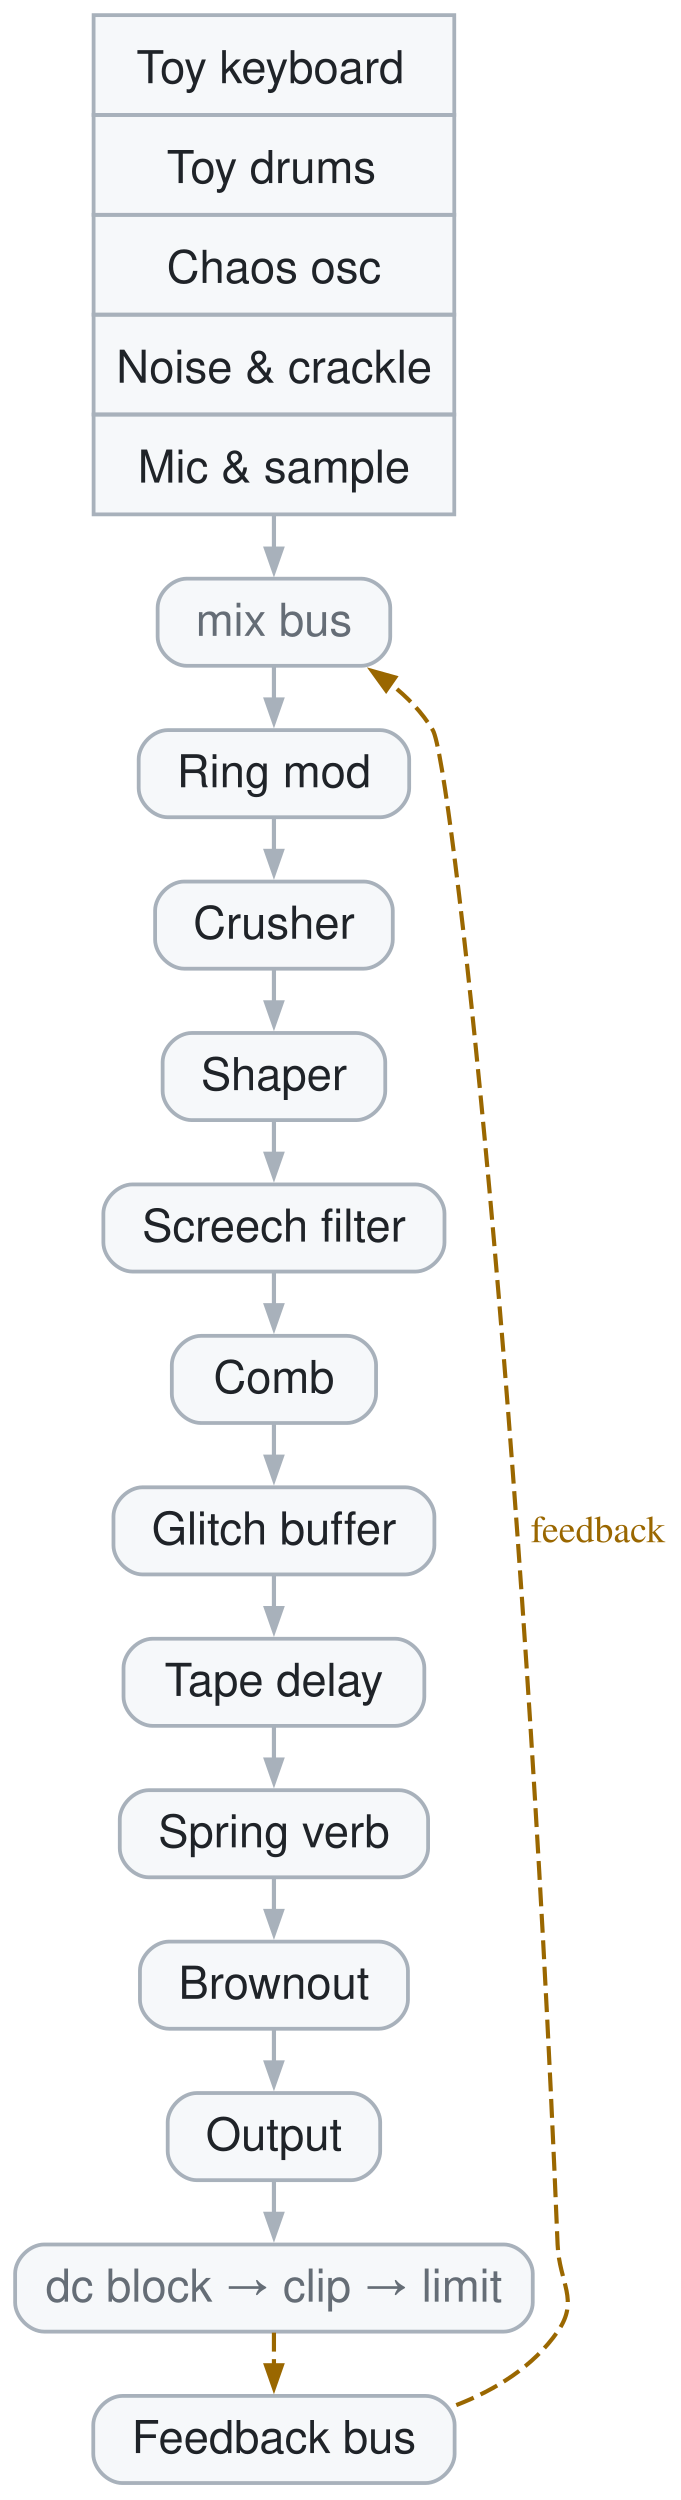
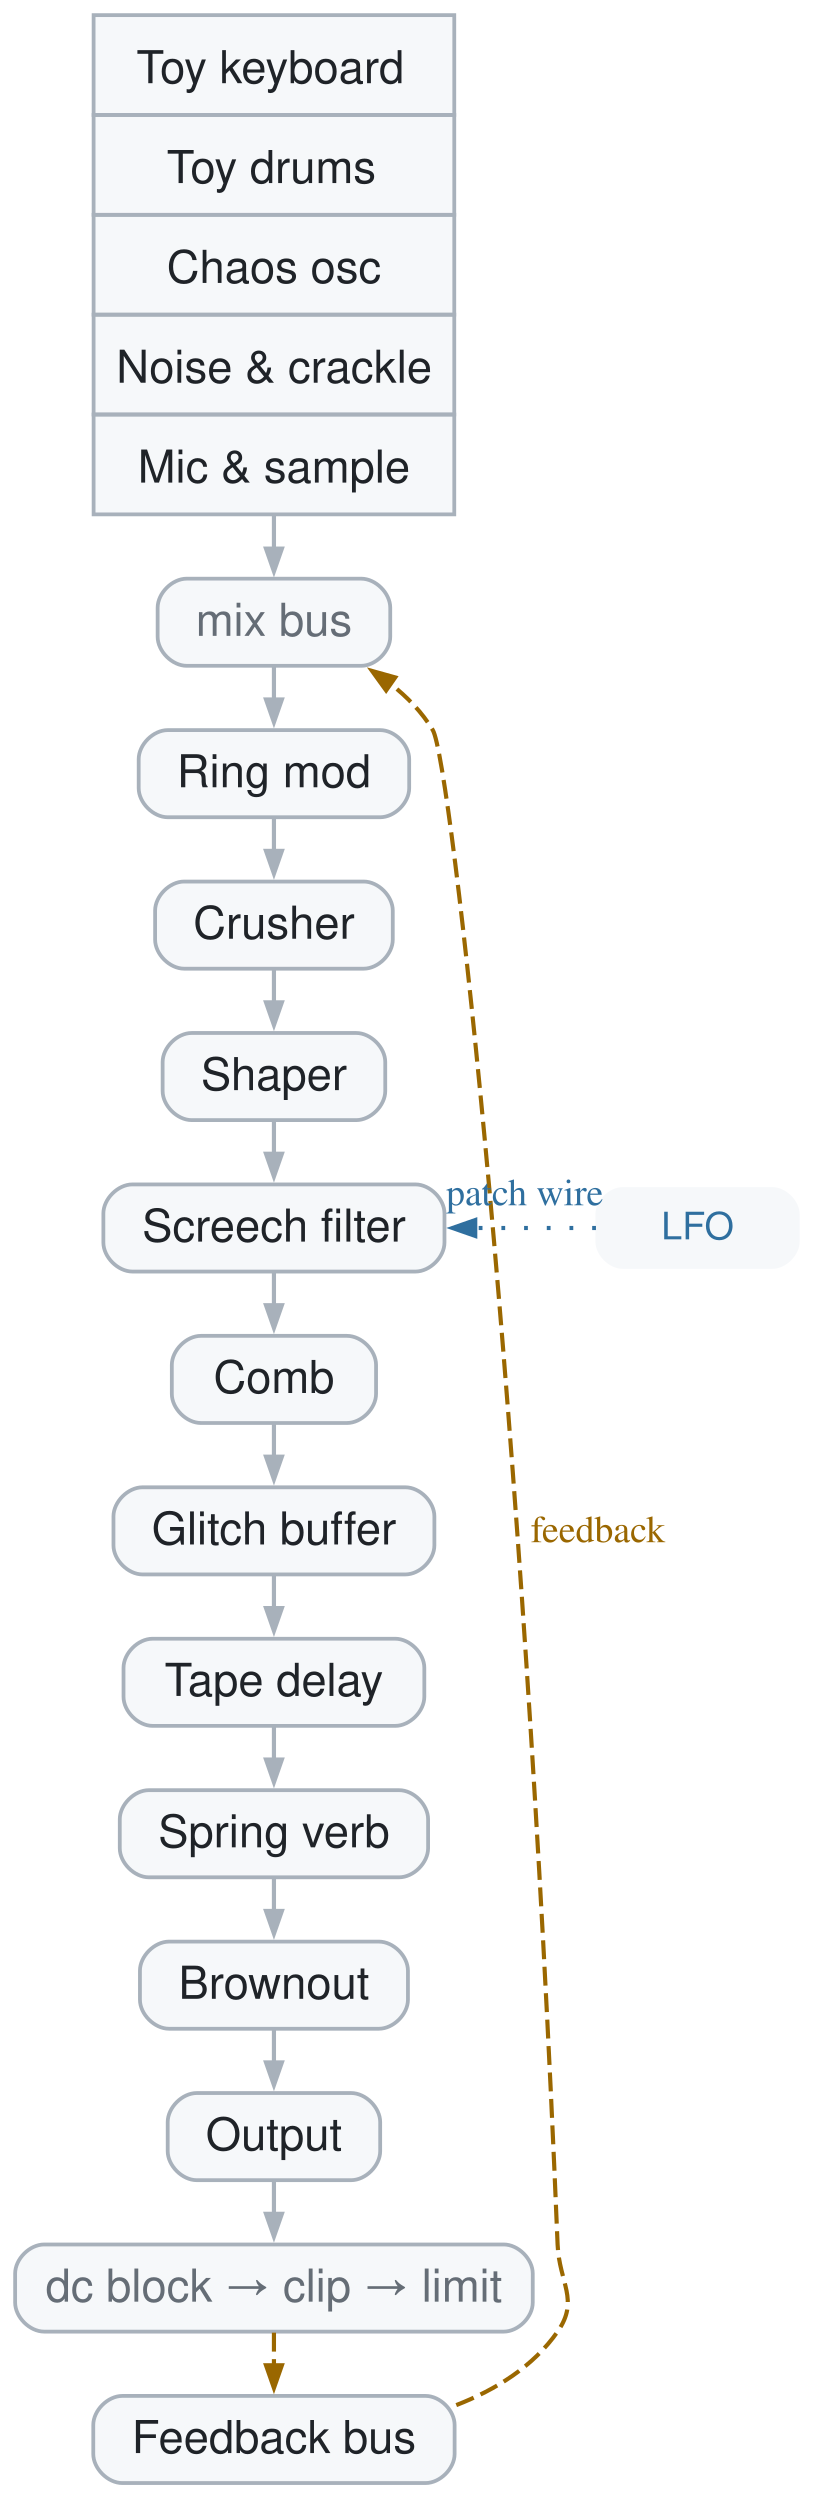
- <svg xmlns="http://www.w3.org/2000/svg" xmlns:xlink="http://www.w3.org/1999/xlink" width="180pt" height="661pt" viewBox="0.00 0.00 180.00 661.00">
+ <svg xmlns="http://www.w3.org/2000/svg" xmlns:xlink="http://www.w3.org/1999/xlink" width="215pt" height="661pt" viewBox="0.00 0.00 215.00 661.00">
  <g id="graph0" class="graph" transform="scale(1 1) rotate(0) translate(4 656.52)">
    <g id="node1" class="node">
      <path fill="#f6f8fa" stroke="none" d="M104.11,-652.52C104.11,-652.52 32.75,-652.52 32.75,-652.52 26.75,-652.52 20.75,-646.52 20.75,-640.52 20.75,-640.52 20.75,-532.52 20.75,-532.52 20.75,-526.52 26.75,-520.52 32.75,-520.52 32.75,-520.52 104.11,-520.52 104.11,-520.52 110.11,-520.52 116.11,-526.52 116.11,-532.52 116.11,-532.52 116.11,-640.52 116.11,-640.52 116.11,-646.52 110.11,-652.52 104.11,-652.52" />
      <polygon fill="#f6f8fa" stroke="none" points="20.75,-520.52 20.75,-652.52 116.11,-652.52 116.11,-520.52 20.75,-520.52" />
      <g id="a_node1_0">
        <a xlink:href="#group-Toy-keyboard" xlink:title="Toy keyboard">
          <polygon fill="none" stroke="#a8b1bb" points="20.75,-626.12 20.75,-652.52 116.11,-652.52 116.11,-626.12 20.75,-626.12" />
          <text xml:space="preserve" text-anchor="start" x="32.08" y="-634.52" font-family="Helvetica,sans-Serif" font-size="12.00" fill="#1f2328">Toy keyboard</text>
        </a>
      </g>
      <g id="a_node1_1">
        <a xlink:href="#group-Toy-drums" xlink:title="Toy drums">
          <polygon fill="none" stroke="#a8b1bb" points="20.75,-599.72 20.75,-626.12 116.11,-626.12 116.11,-599.72 20.75,-599.72" />
          <text xml:space="preserve" text-anchor="start" x="40.09" y="-608.12" font-family="Helvetica,sans-Serif" font-size="12.00" fill="#1f2328">Toy drums</text>
        </a>
      </g>
      <g id="a_node1_2">
        <a xlink:href="#group-Chaos-osc" xlink:title="Chaos osc">
          <polygon fill="none" stroke="#a8b1bb" points="20.75,-573.32 20.75,-599.72 116.11,-599.72 116.11,-573.32 20.75,-573.32" />
          <text xml:space="preserve" text-anchor="start" x="40.08" y="-581.72" font-family="Helvetica,sans-Serif" font-size="12.00" fill="#1f2328">Chaos osc</text>
        </a>
      </g>
      <g id="a_node1_3">
        <a xlink:href="#group-Noise-crackle" xlink:title="Noise &amp; crackle">
          <polygon fill="none" stroke="#a8b1bb" points="20.75,-546.92 20.75,-573.32 116.11,-573.32 116.11,-546.92 20.75,-546.92" />
          <text xml:space="preserve" text-anchor="start" x="26.75" y="-555.32" font-family="Helvetica,sans-Serif" font-size="12.00" fill="#1f2328">Noise &amp; crackle</text>
        </a>
      </g>
      <g id="a_node1_4">
        <a xlink:href="#group-Mic-sample" xlink:title="Mic &amp; sample">
          <polygon fill="none" stroke="#a8b1bb" points="20.75,-520.52 20.75,-546.92 116.11,-546.92 116.11,-520.52 20.75,-520.52" />
          <text xml:space="preserve" text-anchor="start" x="32.42" y="-528.92" font-family="Helvetica,sans-Serif" font-size="12.00" fill="#1f2328">Mic &amp; sample</text>
        </a>
      </g>
    </g>
    <g id="node2" class="node">
      <path fill="#f6f8fa" stroke="#a8b1bb" d="M91.5,-503.52C91.5,-503.52 45.36,-503.52 45.36,-503.52 41.52,-503.52 37.68,-499.68 37.68,-495.84 37.68,-495.84 37.68,-488.16 37.68,-488.16 37.68,-484.32 41.52,-480.48 45.36,-480.48 45.36,-480.48 91.5,-480.48 91.5,-480.48 95.34,-480.48 99.18,-484.32 99.18,-488.16 99.18,-488.16 99.18,-495.84 99.18,-495.84 99.18,-499.68 95.34,-503.52 91.5,-503.52" />
      <text xml:space="preserve" text-anchor="middle" x="68.43" y="-488.4" font-family="Helvetica,sans-Serif" font-size="12.00" fill="#656d76">mix bus</text>
    </g>
    <g id="edge1" class="edge">
      <path fill="none" stroke="#a8b1bb" stroke-width="1.1" d="M68.43,-520.76C68.43,-517.44 68.43,-514.27 68.43,-511.34" />
      <polygon fill="#a8b1bb" stroke="#a8b1bb" stroke-width="1.1" points="70.53,-511.46 68.43,-505.46 66.33,-511.46 70.53,-511.46" />
    </g>
    <g id="node3" class="node">
      <g id="a_node3">
        <a xlink:href="#group-Ring-mod" xlink:title="Ring mod">
          <path fill="#f6f8fa" stroke="#a8b1bb" d="M96.51,-463.48C96.51,-463.48 40.35,-463.48 40.35,-463.48 36.51,-463.48 32.67,-459.64 32.67,-455.8 32.67,-455.8 32.67,-448.12 32.67,-448.12 32.67,-444.28 36.51,-440.44 40.35,-440.44 40.35,-440.44 96.51,-440.44 96.51,-440.44 100.35,-440.44 104.19,-444.28 104.19,-448.12 104.19,-448.12 104.19,-455.8 104.19,-455.8 104.19,-459.64 100.35,-463.48 96.51,-463.48" />
          <text xml:space="preserve" text-anchor="middle" x="68.43" y="-448.36" font-family="Helvetica,sans-Serif" font-size="12.00" fill="#1f2328">Ring mod</text>
        </a>
      </g>
    </g>
    <g id="edge2" class="edge">
      <path fill="none" stroke="#a8b1bb" stroke-width="1.1" d="M68.43,-480.2C68.43,-477.49 68.43,-474.51 68.43,-471.54" />
      <polygon fill="#a8b1bb" stroke="#a8b1bb" stroke-width="1.1" points="70.53,-471.58 68.43,-465.58 66.33,-471.58 70.53,-471.58" />
    </g>
    <g id="node4" class="node">
      <g id="a_node4">
        <a xlink:href="#group-Crusher" xlink:title="Crusher">
          <path fill="#f6f8fa" stroke="#a8b1bb" d="M92.17,-423.44C92.17,-423.44 44.69,-423.44 44.69,-423.44 40.85,-423.44 37.01,-419.6 37.01,-415.76 37.01,-415.76 37.01,-408.08 37.01,-408.08 37.01,-404.24 40.85,-400.4 44.69,-400.4 44.69,-400.4 92.17,-400.4 92.17,-400.4 96.01,-400.4 99.85,-404.24 99.85,-408.08 99.85,-408.08 99.85,-415.76 99.85,-415.76 99.85,-419.6 96.01,-423.44 92.17,-423.44" />
          <text xml:space="preserve" text-anchor="middle" x="68.43" y="-408.32" font-family="Helvetica,sans-Serif" font-size="12.00" fill="#1f2328">Crusher</text>
        </a>
      </g>
    </g>
    <g id="edge3" class="edge">
      <path fill="none" stroke="#a8b1bb" stroke-width="1.1" d="M68.43,-440.16C68.43,-437.45 68.43,-434.47 68.43,-431.5" />
      <polygon fill="#a8b1bb" stroke="#a8b1bb" stroke-width="1.1" points="70.53,-431.54 68.43,-425.54 66.33,-431.54 70.53,-431.54" />
    </g>
    <g id="node5" class="node">
      <g id="a_node5">
        <a xlink:href="#group-Shaper" xlink:title="Shaper">
          <path fill="#f6f8fa" stroke="#a8b1bb" d="M90.18,-383.4C90.18,-383.4 46.68,-383.4 46.68,-383.4 42.84,-383.4 39,-379.56 39,-375.72 39,-375.72 39,-368.04 39,-368.04 39,-364.2 42.84,-360.36 46.68,-360.36 46.68,-360.36 90.18,-360.36 90.18,-360.36 94.02,-360.36 97.86,-364.2 97.86,-368.04 97.86,-368.04 97.86,-375.72 97.86,-375.72 97.86,-379.56 94.02,-383.4 90.18,-383.4" />
          <text xml:space="preserve" text-anchor="middle" x="68.43" y="-368.28" font-family="Helvetica,sans-Serif" font-size="12.00" fill="#1f2328">Shaper</text>
        </a>
      </g>
    </g>
    <g id="edge4" class="edge">
      <path fill="none" stroke="#a8b1bb" stroke-width="1.1" d="M68.43,-400.12C68.43,-397.41 68.43,-394.43 68.43,-391.46" />
      <polygon fill="#a8b1bb" stroke="#a8b1bb" stroke-width="1.1" points="70.53,-391.5 68.43,-385.5 66.33,-391.5 70.53,-391.5" />
    </g>
    <g id="node6" class="node">
      <g id="a_node6">
        <a xlink:href="#group-Screech-filter" xlink:title="Screech filter">
          <path fill="#f6f8fa" stroke="#a8b1bb" d="M105.84,-343.36C105.84,-343.36 31.01,-343.36 31.01,-343.36 27.17,-343.36 23.33,-339.52 23.33,-335.68 23.33,-335.68 23.33,-328 23.33,-328 23.33,-324.16 27.17,-320.32 31.01,-320.32 31.01,-320.32 105.84,-320.32 105.84,-320.32 109.68,-320.32 113.52,-324.16 113.52,-328 113.52,-328 113.52,-335.68 113.52,-335.68 113.52,-339.52 109.68,-343.36 105.84,-343.36" />
          <text xml:space="preserve" text-anchor="middle" x="68.43" y="-328.24" font-family="Helvetica,sans-Serif" font-size="12.00" fill="#1f2328">Screech filter</text>
        </a>
      </g>
    </g>
    <g id="edge5" class="edge">
      <path fill="none" stroke="#a8b1bb" stroke-width="1.1" d="M68.43,-360.08C68.43,-357.37 68.43,-354.39 68.43,-351.42" />
      <polygon fill="#a8b1bb" stroke="#a8b1bb" stroke-width="1.1" points="70.53,-351.46 68.43,-345.46 66.33,-351.46 70.53,-351.46" />
    </g>
    <g id="node7" class="node">
      <g id="a_node7">
        <a xlink:href="#group-Comb" xlink:title="Comb">
          <path fill="#f6f8fa" stroke="#a8b1bb" d="M87.75,-303.32C87.75,-303.32 49.11,-303.32 49.11,-303.32 45.27,-303.32 41.43,-299.48 41.43,-295.64 41.43,-295.64 41.43,-287.96 41.43,-287.96 41.43,-284.12 45.27,-280.28 49.11,-280.28 49.11,-280.28 87.75,-280.28 87.75,-280.28 91.59,-280.28 95.43,-284.12 95.43,-287.96 95.43,-287.96 95.43,-295.64 95.43,-295.64 95.43,-299.48 91.59,-303.32 87.75,-303.32" />
          <text xml:space="preserve" text-anchor="middle" x="68.43" y="-288.2" font-family="Helvetica,sans-Serif" font-size="12.00" fill="#1f2328">Comb</text>
        </a>
      </g>
    </g>
    <g id="edge6" class="edge">
      <path fill="none" stroke="#a8b1bb" stroke-width="1.1" d="M68.43,-320.04C68.43,-317.33 68.43,-314.35 68.43,-311.38" />
      <polygon fill="#a8b1bb" stroke="#a8b1bb" stroke-width="1.1" points="70.53,-311.42 68.43,-305.42 66.33,-311.42 70.53,-311.42" />
    </g>
    <g id="node8" class="node">
      <g id="a_node8">
        <a xlink:href="#group-Glitch-buffer" xlink:title="Glitch buffer">
          <path fill="#f6f8fa" stroke="#a8b1bb" d="M103.17,-263.28C103.17,-263.28 33.68,-263.28 33.68,-263.28 29.84,-263.28 26,-259.44 26,-255.6 26,-255.6 26,-247.92 26,-247.92 26,-244.08 29.84,-240.24 33.68,-240.24 33.68,-240.24 103.17,-240.24 103.17,-240.24 107.01,-240.24 110.85,-244.08 110.85,-247.92 110.85,-247.92 110.85,-255.6 110.85,-255.6 110.85,-259.44 107.01,-263.28 103.17,-263.28" />
          <text xml:space="preserve" text-anchor="middle" x="68.43" y="-248.16" font-family="Helvetica,sans-Serif" font-size="12.00" fill="#1f2328">Glitch buffer</text>
        </a>
      </g>
    </g>
    <g id="edge7" class="edge">
      <path fill="none" stroke="#a8b1bb" stroke-width="1.1" d="M68.43,-280C68.43,-277.29 68.43,-274.31 68.43,-271.34" />
      <polygon fill="#a8b1bb" stroke="#a8b1bb" stroke-width="1.1" points="70.53,-271.38 68.43,-265.38 66.33,-271.38 70.53,-271.38" />
    </g>
    <g id="node9" class="node">
      <g id="a_node9">
        <a xlink:href="#group-Tape-delay" xlink:title="Tape delay">
          <path fill="#f6f8fa" stroke="#a8b1bb" d="M100.51,-223.24C100.51,-223.24 36.34,-223.24 36.34,-223.24 32.5,-223.24 28.66,-219.4 28.66,-215.56 28.66,-215.56 28.66,-207.88 28.66,-207.88 28.66,-204.04 32.5,-200.2 36.34,-200.2 36.34,-200.2 100.51,-200.2 100.51,-200.2 104.35,-200.2 108.19,-204.04 108.19,-207.88 108.19,-207.88 108.19,-215.56 108.19,-215.56 108.19,-219.4 104.35,-223.24 100.51,-223.24" />
          <text xml:space="preserve" text-anchor="middle" x="68.43" y="-208.12" font-family="Helvetica,sans-Serif" font-size="12.00" fill="#1f2328">Tape delay</text>
        </a>
      </g>
    </g>
    <g id="edge8" class="edge">
      <path fill="none" stroke="#a8b1bb" stroke-width="1.1" d="M68.43,-239.96C68.43,-237.25 68.43,-234.27 68.43,-231.3" />
      <polygon fill="#a8b1bb" stroke="#a8b1bb" stroke-width="1.1" points="70.53,-231.34 68.43,-225.34 66.33,-231.34 70.53,-231.34" />
    </g>
    <g id="node10" class="node">
      <g id="a_node10">
        <a xlink:href="#group-Spring-verb" xlink:title="Spring verb">
          <path fill="#f6f8fa" stroke="#a8b1bb" d="M101.51,-183.2C101.51,-183.2 35.35,-183.2 35.35,-183.2 31.51,-183.2 27.67,-179.36 27.67,-175.52 27.67,-175.52 27.67,-167.84 27.67,-167.84 27.67,-164 31.51,-160.16 35.35,-160.16 35.35,-160.16 101.51,-160.16 101.51,-160.16 105.35,-160.16 109.19,-164 109.19,-167.84 109.19,-167.84 109.19,-175.52 109.19,-175.52 109.19,-179.36 105.35,-183.2 101.51,-183.2" />
          <text xml:space="preserve" text-anchor="middle" x="68.43" y="-168.08" font-family="Helvetica,sans-Serif" font-size="12.00" fill="#1f2328">Spring verb</text>
        </a>
      </g>
    </g>
    <g id="edge9" class="edge">
      <path fill="none" stroke="#a8b1bb" stroke-width="1.1" d="M68.43,-199.92C68.43,-197.21 68.43,-194.23 68.43,-191.26" />
      <polygon fill="#a8b1bb" stroke="#a8b1bb" stroke-width="1.1" points="70.53,-191.3 68.43,-185.3 66.33,-191.3 70.53,-191.3" />
    </g>
    <g id="node11" class="node">
      <g id="a_node11">
        <a xlink:href="#group-Brownout" xlink:title="Brownout">
          <path fill="#f6f8fa" stroke="#a8b1bb" d="M96.18,-143.16C96.18,-143.16 40.68,-143.16 40.68,-143.16 36.84,-143.16 33,-139.32 33,-135.48 33,-135.48 33,-127.8 33,-127.8 33,-123.96 36.84,-120.12 40.68,-120.12 40.68,-120.12 96.18,-120.12 96.18,-120.12 100.02,-120.12 103.86,-123.96 103.86,-127.8 103.86,-127.8 103.86,-135.48 103.86,-135.48 103.86,-139.32 100.02,-143.16 96.18,-143.16" />
          <text xml:space="preserve" text-anchor="middle" x="68.43" y="-128.04" font-family="Helvetica,sans-Serif" font-size="12.00" fill="#1f2328">Brownout</text>
        </a>
      </g>
    </g>
    <g id="edge10" class="edge">
      <path fill="none" stroke="#a8b1bb" stroke-width="1.1" d="M68.43,-159.88C68.43,-157.17 68.43,-154.19 68.43,-151.22" />
      <polygon fill="#a8b1bb" stroke="#a8b1bb" stroke-width="1.1" points="70.53,-151.26 68.43,-145.26 66.33,-151.26 70.53,-151.26" />
    </g>
    <g id="node12" class="node">
      <g id="a_node12">
        <a xlink:href="#group-Output" xlink:title="Output">
          <path fill="#f6f8fa" stroke="#a8b1bb" d="M88.84,-103.12C88.84,-103.12 48.02,-103.12 48.02,-103.12 44.18,-103.12 40.34,-99.28 40.34,-95.44 40.34,-95.44 40.34,-87.76 40.34,-87.76 40.34,-83.92 44.18,-80.08 48.02,-80.08 48.02,-80.08 88.84,-80.08 88.84,-80.08 92.68,-80.08 96.52,-83.92 96.52,-87.76 96.52,-87.76 96.52,-95.44 96.52,-95.44 96.52,-99.28 92.68,-103.12 88.84,-103.12" />
          <text xml:space="preserve" text-anchor="middle" x="68.43" y="-88" font-family="Helvetica,sans-Serif" font-size="12.00" fill="#1f2328">Output</text>
        </a>
      </g>
    </g>
    <g id="edge11" class="edge">
      <path fill="none" stroke="#a8b1bb" stroke-width="1.1" d="M68.43,-119.84C68.43,-117.13 68.43,-114.15 68.43,-111.18" />
      <polygon fill="#a8b1bb" stroke="#a8b1bb" stroke-width="1.1" points="70.53,-111.22 68.43,-105.22 66.33,-111.22 70.53,-111.22" />
    </g>
    <g id="node13" class="node">
      <path fill="#f6f8fa" stroke="#a8b1bb" d="M129.18,-63.08C129.18,-63.08 7.68,-63.08 7.68,-63.08 3.84,-63.08 0,-59.24 0,-55.4 0,-55.4 0,-47.72 0,-47.72 0,-43.88 3.84,-40.04 7.68,-40.04 7.68,-40.04 129.18,-40.04 129.18,-40.04 133.02,-40.04 136.86,-43.88 136.86,-47.72 136.86,-47.72 136.86,-55.4 136.86,-55.4 136.86,-59.24 133.02,-63.08 129.18,-63.08" />
      <text xml:space="preserve" text-anchor="middle" x="68.43" y="-47.96" font-family="Helvetica,sans-Serif" font-size="12.00" fill="#656d76">dc block → clip → limit</text>
    </g>
    <g id="edge12" class="edge">
      <path fill="none" stroke="#a8b1bb" stroke-width="1.1" d="M68.43,-79.8C68.43,-77.09 68.43,-74.11 68.43,-71.14" />
      <polygon fill="#a8b1bb" stroke="#a8b1bb" stroke-width="1.1" points="70.53,-71.18 68.43,-65.18 66.33,-71.18 70.53,-71.18" />
    </g>
    <g id="node14" class="node">
      <g id="a_node14">
        <a xlink:href="#group-Feedback-bus" xlink:title="Feedback bus">
          <path fill="#f6f8fa" stroke="#a8b1bb" d="M108.52,-23.04C108.52,-23.04 28.34,-23.04 28.34,-23.04 24.5,-23.04 20.66,-19.2 20.66,-15.36 20.66,-15.36 20.66,-7.68 20.66,-7.68 20.66,-3.84 24.5,0 28.34,0 28.34,0 108.52,0 108.52,0 112.36,0 116.2,-3.84 116.2,-7.68 116.2,-7.68 116.2,-15.36 116.2,-15.36 116.2,-19.2 112.36,-23.04 108.52,-23.04" />
          <text xml:space="preserve" text-anchor="middle" x="68.43" y="-7.92" font-family="Helvetica,sans-Serif" font-size="12.00" fill="#1f2328">Feedback bus</text>
        </a>
      </g>
    </g>
    <g id="edge13" class="edge">
      <path fill="none" stroke="#9a6700" stroke-width="1.1" stroke-dasharray="5,2" d="M68.43,-39.76C68.43,-37.05 68.43,-34.07 68.43,-31.1" />
      <polygon fill="#9a6700" stroke="#9a6700" stroke-width="1.1" points="70.53,-31.14 68.43,-25.14 66.33,-31.14 70.53,-31.14" />
    </g>
    <g id="edge14" class="edge">
      <path fill="none" stroke="#9a6700" stroke-width="1.1" stroke-dasharray="5,2" d="M116.64,-20.61C127.13,-24.69 137,-30.83 143.43,-40.04 149.29,-48.44 143.85,-52.85 143.43,-63.08 134.49,-281.24 115.28,-455.33 110.43,-463.48 107.61,-468.22 103.62,-472.29 99.21,-475.75" />
      <polygon fill="#9a6700" stroke="#9a6700" stroke-width="1.1" points="98.09,-473.97 94.37,-479.12 100.49,-477.41 98.09,-473.97" />
      <text xml:space="preserve" text-anchor="middle" x="152.84" y="-248.76" font-family="Times,serif" font-size="10.00" fill="#9a6700"> feedback</text>
    </g>
+     <g id="node15" class="node">
+       <path fill="#f6f8fa" stroke="none" d="M200.23,-342.64C200.23,-342.64 160.63,-342.64 160.63,-342.64 157.03,-342.64 153.43,-339.04 153.43,-335.44 153.43,-335.44 153.43,-328.24 153.43,-328.24 153.43,-324.64 157.03,-321.04 160.63,-321.04 160.63,-321.04 200.23,-321.04 200.23,-321.04 203.83,-321.04 207.43,-324.64 207.43,-328.24 207.43,-328.24 207.43,-335.44 207.43,-335.44 207.43,-339.04 203.83,-342.64 200.23,-342.64" />
+       <text xml:space="preserve" text-anchor="middle" x="180.43" y="-328.84" font-family="Helvetica,sans-Serif" font-size="10.00" fill="#2f6f9f">LFO</text>
+     </g>
+     <g id="edge15" class="edge">
+       <path fill="none" stroke="#2f6f9f" stroke-width="1.1" stroke-dasharray="1,5" d="M153.57,-331.84C143.93,-331.84 132.7,-331.84 121.61,-331.84" />
+       <polygon fill="#2f6f9f" stroke="#2f6f9f" stroke-width="1.1" points="121.65,-329.74 115.65,-331.84 121.65,-333.94 121.65,-329.74" />
+       <text xml:space="preserve" text-anchor="middle" x="133.47" y="-337.84" font-family="Times,serif" font-size="10.00" fill="#2f6f9f"> patch wire</text>
+     </g>
  </g>
</svg>
